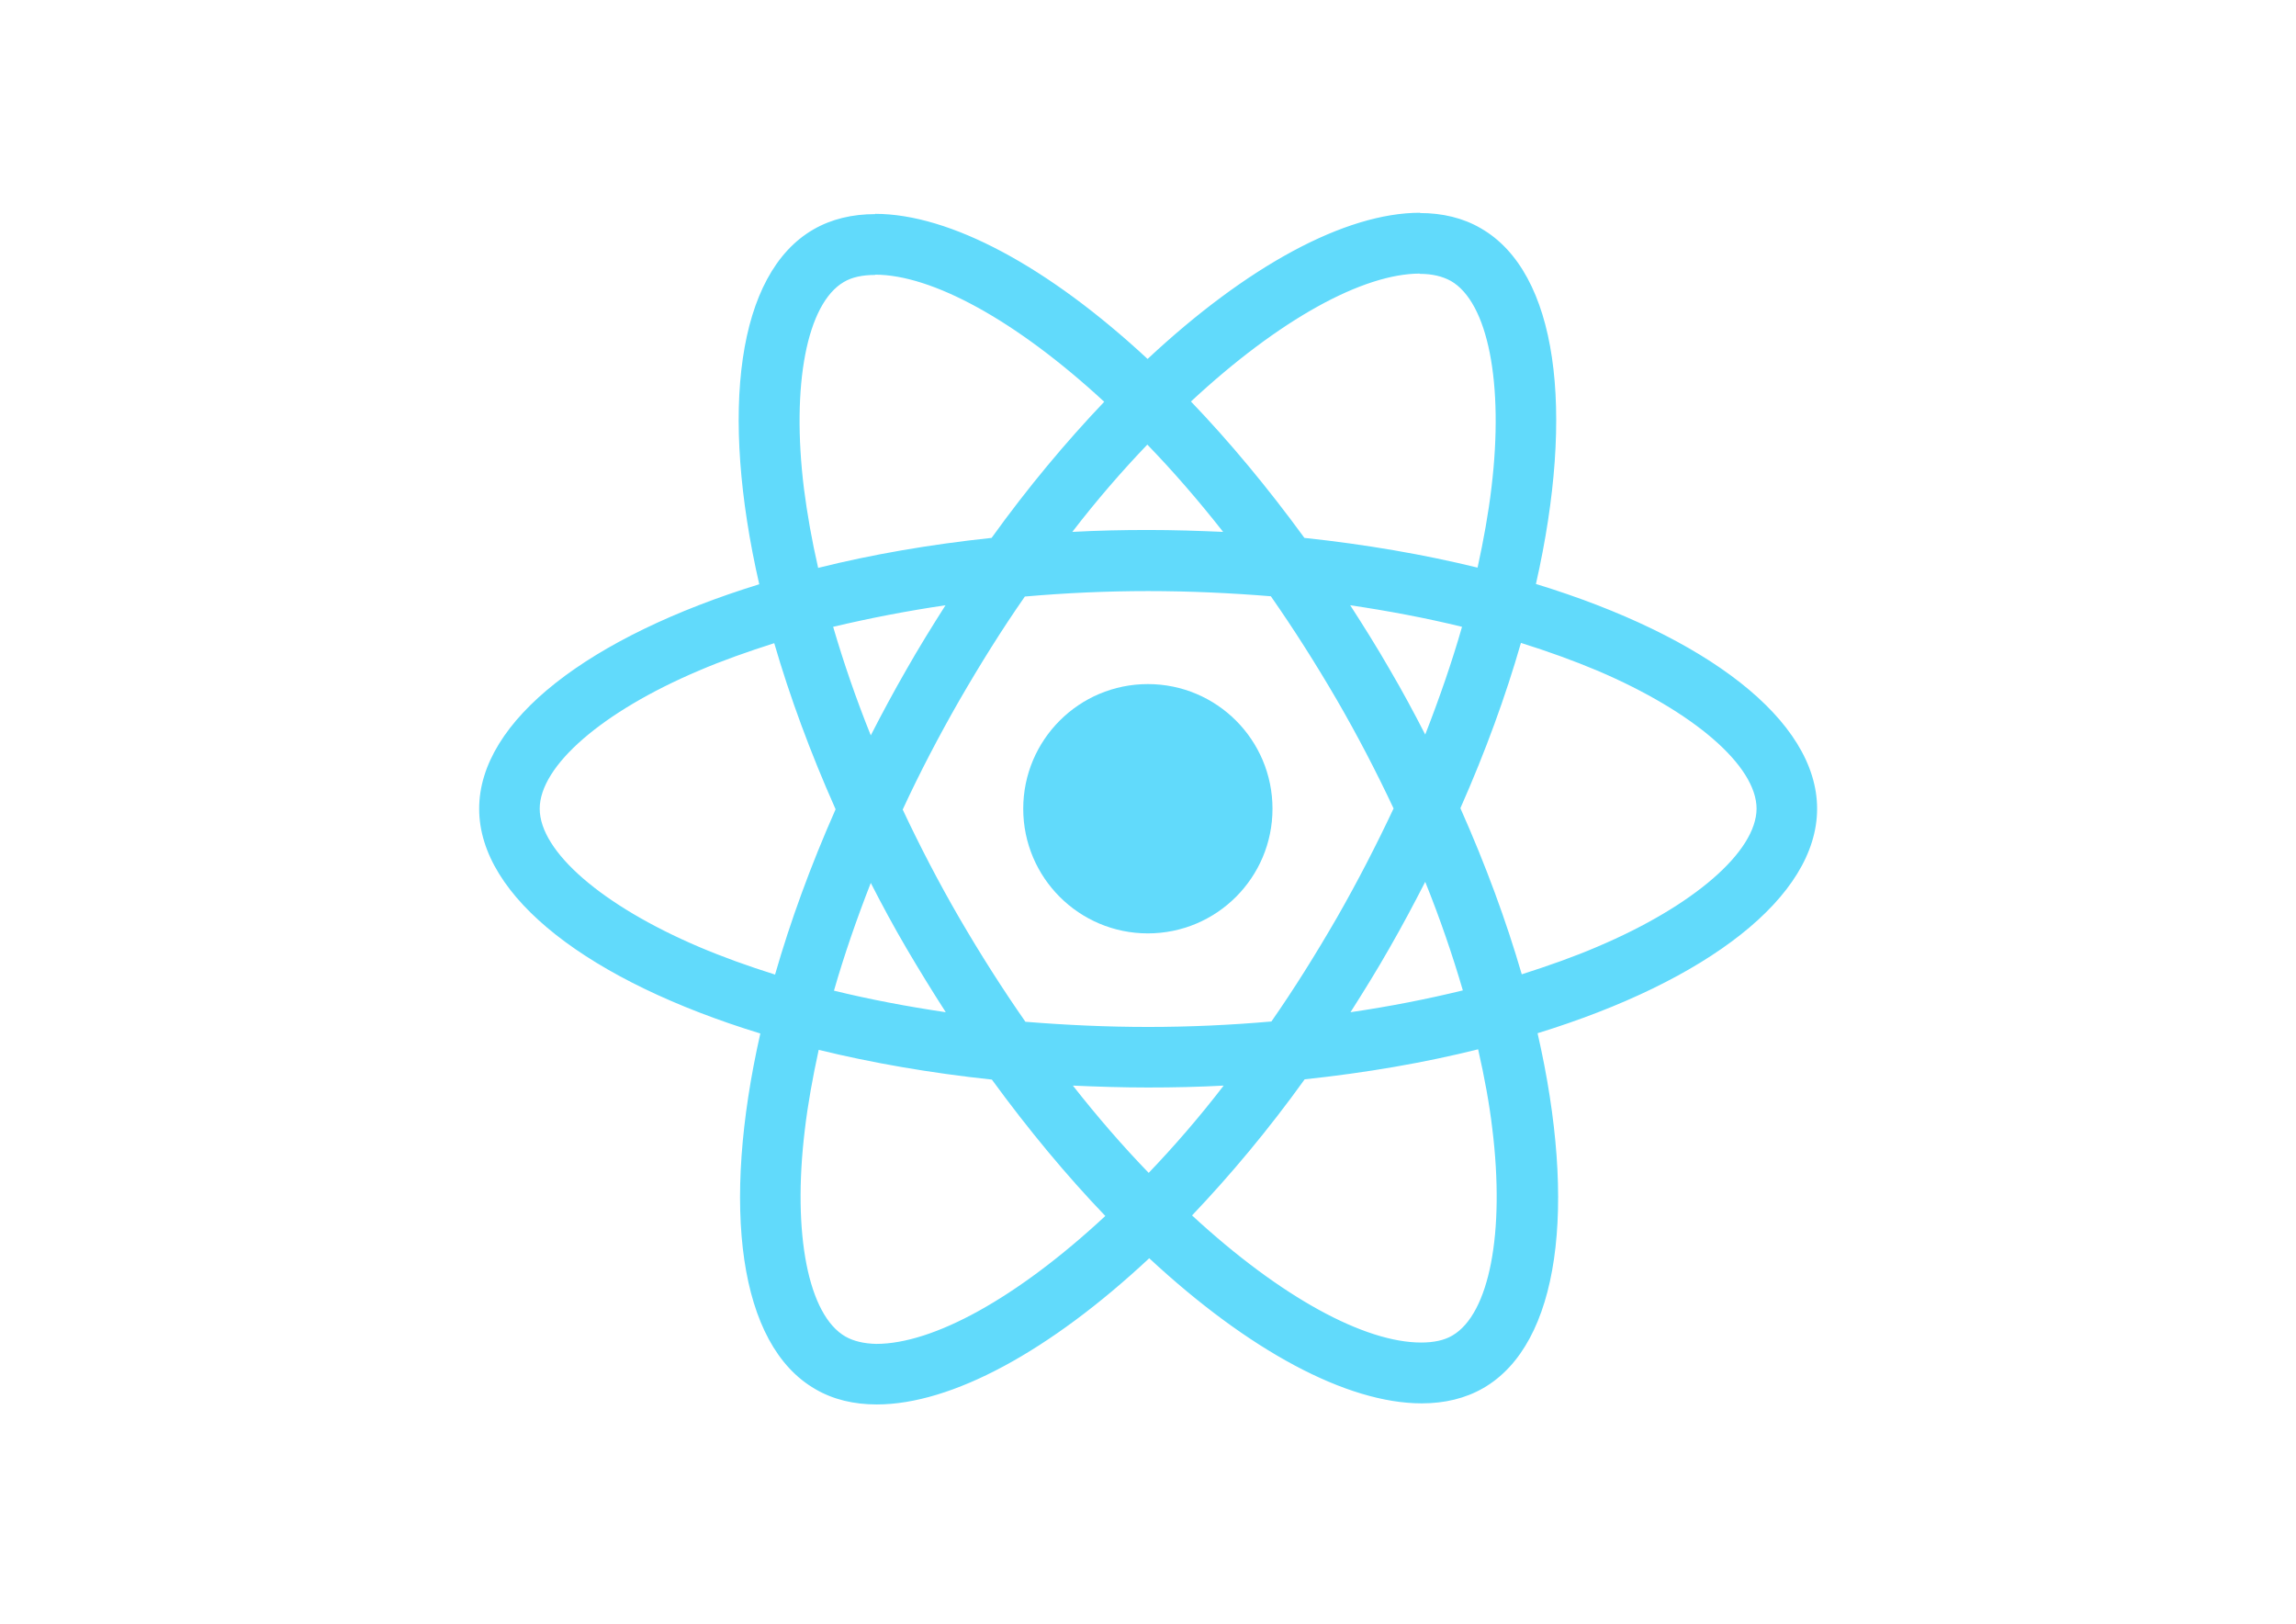
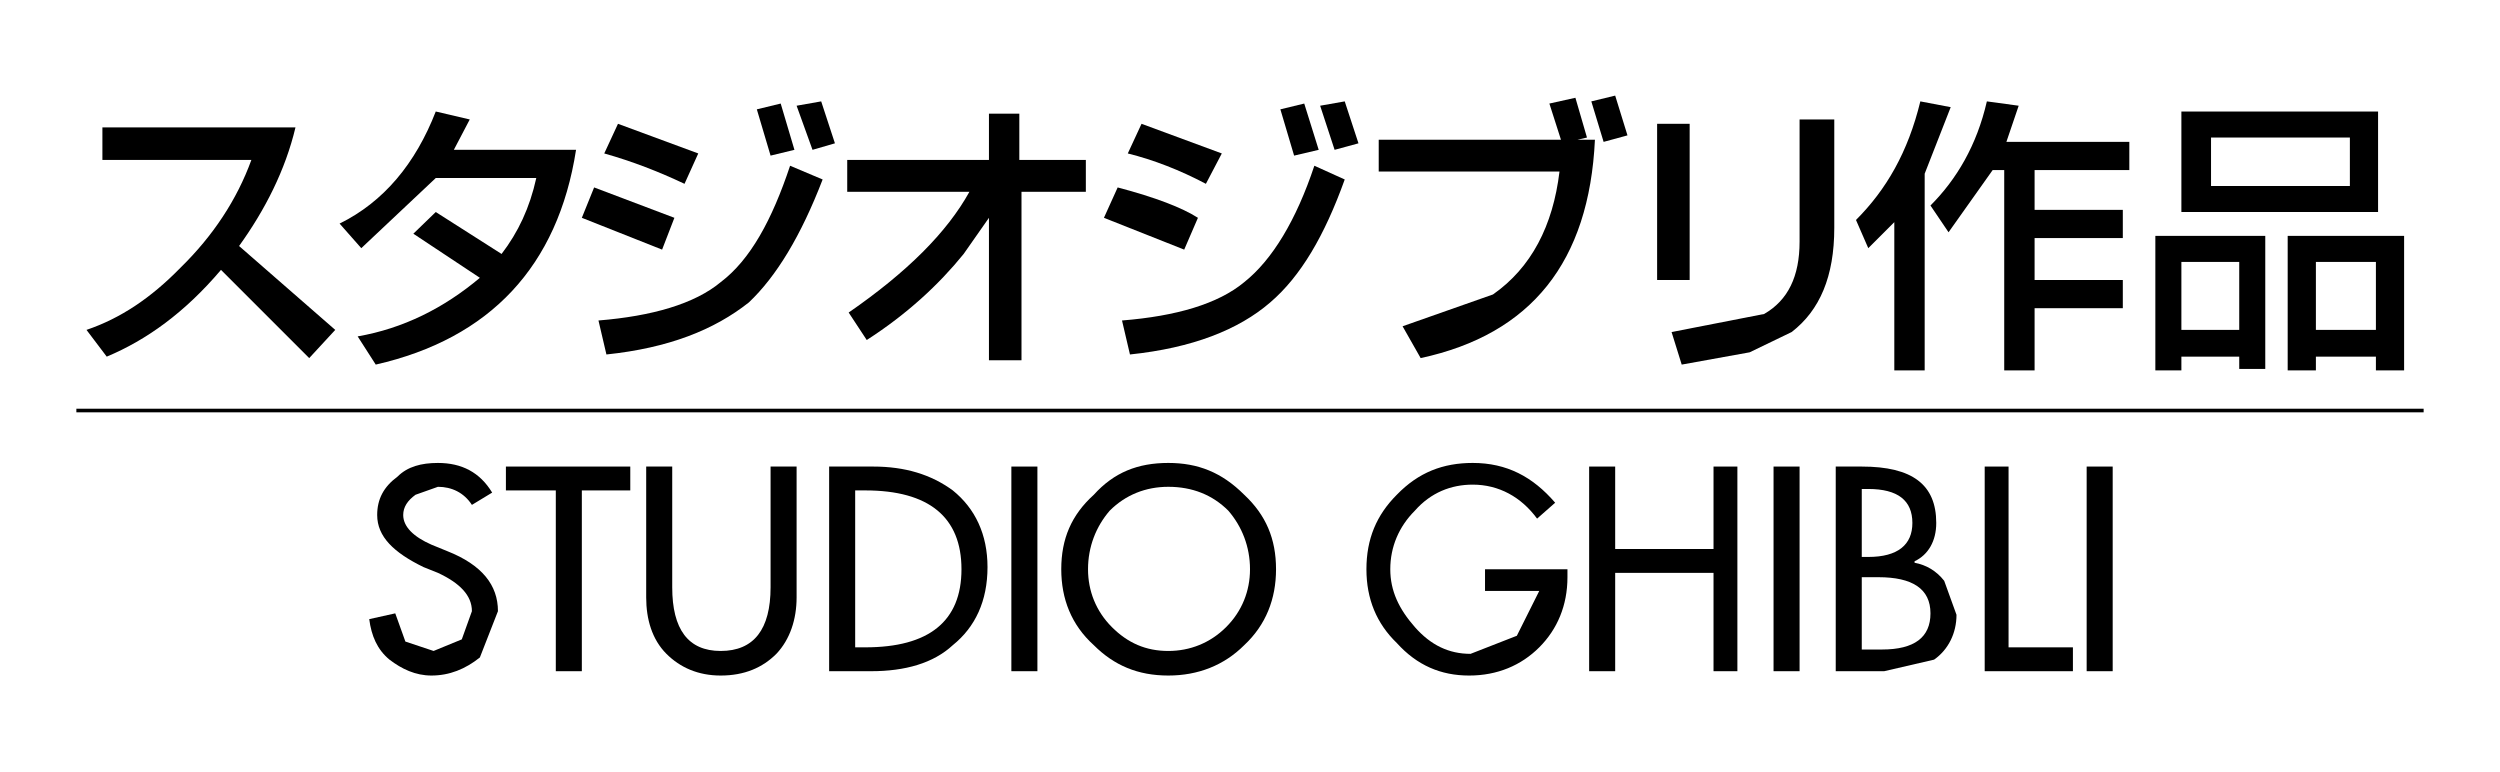
- <svg xmlns="http://www.w3.org/2000/svg" viewBox="0 0 841.9 595.3">
-   <g fill="#61DAFB">
-     <path d="M666.3 296.5c0-32.5-40.7-63.3-103.1-82.4 14.4-63.6 8-114.2-20.2-130.4-6.5-3.8-14.1-5.6-22.4-5.6v22.3c4.6 0 8.3.9 11.4 2.6 13.6 7.8 19.5 37.5 14.9 75.7-1.1 9.4-2.9 19.3-5.1 29.4-19.6-4.8-41-8.5-63.5-10.9-13.5-18.5-27.5-35.3-41.6-50 32.6-30.3 63.2-46.9 84-46.9V78c-27.5 0-63.5 19.6-99.9 53.6-36.4-33.8-72.4-53.2-99.9-53.2v22.3c20.7 0 51.4 16.5 84 46.6-14 14.7-28 31.4-41.3 49.9-22.6 2.4-44 6.1-63.6 11-2.3-10-4-19.7-5.2-29-4.7-38.2 1.1-67.9 14.6-75.8 3-1.8 6.9-2.6 11.5-2.6V78.5c-8.4 0-16 1.8-22.6 5.6-28.1 16.2-34.4 66.7-19.9 130.1-62.2 19.2-102.7 49.9-102.7 82.3 0 32.5 40.7 63.3 103.1 82.4-14.4 63.6-8 114.2 20.2 130.4 6.5 3.8 14.1 5.6 22.5 5.6 27.5 0 63.5-19.6 99.9-53.6 36.4 33.8 72.4 53.2 99.9 53.2 8.4 0 16-1.8 22.6-5.6 28.1-16.2 34.4-66.7 19.9-130.1 62-19.1 102.5-49.9 102.5-82.3zm-130.2-66.7c-3.7 12.9-8.3 26.2-13.5 39.5-4.1-8-8.4-16-13.1-24-4.6-8-9.5-15.8-14.4-23.4 14.2 2.1 27.9 4.7 41 7.9zm-45.8 106.5c-7.8 13.5-15.8 26.3-24.1 38.2-14.9 1.3-30 2-45.2 2-15.1 0-30.2-.7-45-1.9-8.3-11.9-16.4-24.6-24.2-38-7.6-13.1-14.5-26.4-20.8-39.8 6.2-13.4 13.2-26.8 20.7-39.9 7.8-13.5 15.8-26.3 24.1-38.2 14.9-1.3 30-2 45.2-2 15.1 0 30.2.7 45 1.9 8.3 11.9 16.4 24.6 24.2 38 7.6 13.1 14.5 26.4 20.8 39.8-6.3 13.4-13.2 26.8-20.7 39.9zm32.3-13c5.4 13.4 10 26.8 13.8 39.8-13.1 3.2-26.9 5.9-41.2 8 4.9-7.7 9.8-15.6 14.4-23.7 4.6-8 8.9-16.1 13-24.1zM421.2 430c-9.3-9.6-18.6-20.3-27.8-32 9 .4 18.2.7 27.5.7 9.4 0 18.7-.2 27.8-.7-9 11.7-18.3 22.4-27.5 32zm-74.4-58.9c-14.2-2.1-27.9-4.7-41-7.9 3.7-12.9 8.3-26.2 13.5-39.5 4.1 8 8.4 16 13.1 24 4.7 8 9.5 15.8 14.4 23.4zM420.7 163c9.3 9.6 18.6 20.3 27.8 32-9-.4-18.2-.7-27.5-.7-9.4 0-18.7.2-27.8.7 9-11.7 18.3-22.4 27.5-32zm-74 58.9c-4.9 7.7-9.8 15.6-14.4 23.7-4.6 8-8.9 16-13 24-5.4-13.4-10-26.8-13.8-39.8 13.1-3.1 26.9-5.8 41.2-7.9zm-90.5 125.2c-35.4-15.1-58.3-34.9-58.3-50.6 0-15.7 22.9-35.6 58.3-50.6 8.6-3.7 18-7 27.7-10.1 5.7 19.6 13.2 40 22.5 60.9-9.2 20.8-16.6 41.1-22.2 60.6-9.9-3.1-19.3-6.5-28-10.2zM310 490c-13.6-7.8-19.5-37.5-14.9-75.7 1.1-9.4 2.9-19.3 5.1-29.4 19.6 4.8 41 8.5 63.5 10.9 13.5 18.5 27.5 35.3 41.6 50-32.6 30.3-63.2 46.9-84 46.9-4.5-.1-8.3-1-11.3-2.7zm237.2-76.2c4.7 38.2-1.1 67.9-14.6 75.8-3 1.8-6.9 2.6-11.5 2.6-20.7 0-51.4-16.5-84-46.6 14-14.7 28-31.4 41.3-49.9 22.6-2.4 44-6.1 63.6-11 2.3 10.1 4.1 19.8 5.2 29.1zm38.5-66.7c-8.6 3.7-18 7-27.7 10.1-5.7-19.6-13.2-40-22.5-60.9 9.2-20.8 16.6-41.1 22.2-60.6 9.9 3.1 19.3 6.5 28.1 10.2 35.4 15.1 58.3 34.9 58.3 50.6-.1 15.7-23 35.6-58.4 50.6zM320.8 78.4z" />
-     <circle cx="420.9" cy="296.5" r="45.7" />
-     <path d="M520.5 78.1z" />
+ <svg xmlns="http://www.w3.org/2000/svg" version="1.1" id="Layer_1" x="0px" y="0px" width="603.06px" height="186.019px" viewBox="0 0 603.06 186.019" enable-background="new 0 0 603.06 186.019" xml:space="preserve">
+   <g>
+     <path d="M105.64,117.43c3.313,0,6.278,1.396,8.197,4.361l4.885-2.965c-2.966-4.885-7.326-7.152-13.082-7.152   c-4.013,0-7.327,0.871-9.769,3.314c-3.314,2.441-4.885,5.408-4.885,9.244c0,5.234,4.013,9.07,11.164,12.559l3.489,1.396   c5.232,2.441,8.197,5.408,8.197,9.246l-2.441,6.801l-6.803,2.793l-6.803-2.268l-2.443-6.805l-6.278,1.396   c0.522,4.012,1.918,7.326,4.884,9.77c2.966,2.266,6.279,3.836,10.116,3.836c4.361,0,8.199-1.57,11.688-4.361l4.361-11.162   c0-6.281-3.838-11.164-12.211-14.479l-3.838-1.57c-4.36-1.918-6.803-4.361-6.803-7.152c0-1.918,1.047-3.488,2.966-4.883   L105.64,117.43" />
+     <polyline points="140.352,118.301 152.039,118.301 152.039,112.545 122.037,112.545 122.037,118.301 134.073,118.301    134.073,161.91 140.352,161.91 140.352,118.301  " />
+     <path d="M192.159,144.119v-31.574h-6.278v29.131c0,10.117-4.013,15.352-12.037,15.352c-7.85,0-11.687-5.234-11.687-15.352v-29.131   h-6.28v31.574c0,5.232,1.396,10.115,4.884,13.605c3.315,3.314,7.676,5.232,13.083,5.232c5.757,0,10.118-1.918,13.432-5.232   C190.589,154.234,192.159,149.352,192.159,144.119" />
+     <path d="M210.649,112.545h-10.641v49.365h10.118l-1.396-5.756h-2.441v-37.854h2.441c15.352,0,23.201,6.455,23.201,19.016   c0,12.559-7.85,18.838-23.201,18.838l1.396,5.756c8.198,0,15.002-1.918,19.711-6.279c5.407-4.359,8.374-10.641,8.374-18.84   c0-7.85-2.967-14.129-8.374-18.49C224.604,114.465,218.325,112.545,210.649,112.545" />
+     <polyline points="250.247,112.545 243.966,112.545 243.966,161.91 250.247,161.91 250.247,112.545  " />
+     <path d="M307.81,137.316c0-7.328-2.441-13.084-7.675-17.967c-5.407-5.408-11.165-7.676-18.315-7.676   c-7.327,0-13.083,2.268-17.968,7.676l3.838,3.836c3.838-3.836,8.722-5.756,14.13-5.756c5.756,0,10.64,1.92,14.478,5.756   c3.314,3.838,5.233,8.723,5.233,14.131c0,5.232-1.919,10.117-5.757,13.955c-3.838,3.836-8.721,5.756-13.954,5.756   c-5.408,0-9.77-1.92-13.607-5.756c-3.836-3.838-5.755-8.723-5.755-13.955c0-5.408,1.919-10.293,5.232-14.131l-3.838-3.836   c-5.407,4.883-7.85,10.639-7.85,17.967c0,7.15,2.442,13.43,7.85,18.314c4.885,4.885,10.641,7.326,17.968,7.326   c7.15,0,13.431-2.441,18.315-7.326C305.369,150.746,307.81,144.467,307.81,137.316" />
+     <path d="M370.782,125.105l4.36-3.838c-5.407-6.279-11.688-9.594-19.887-9.594c-7.15,0-13.082,2.268-18.314,7.676   c-4.884,4.883-7.326,10.639-7.326,17.967c0,7.15,2.442,13.082,7.326,17.791c4.884,5.408,10.641,7.85,17.443,7.85   s12.559-2.441,16.92-6.803s6.803-10.117,6.803-16.92v-1.918h-19.885v5.232h13.082l-5.407,10.814l-11.164,4.361   c-5.233,0-9.594-2.094-13.432-6.453c-3.837-4.361-5.931-8.723-5.931-13.955c0-5.408,2.094-10.293,5.931-14.131   c3.838-4.359,8.722-6.279,13.954-6.279C361.536,116.906,366.943,119.873,370.782,125.105" />
+     <polyline points="383.34,112.545 383.34,161.91 389.62,161.91 389.62,138.188 413.343,138.188 413.343,161.91 419.099,161.91    419.099,112.545 413.343,112.545 413.343,132.432 389.62,132.432 389.62,112.545 383.34,112.545  " />
+     <polyline points="434.101,161.91 434.101,112.545 427.822,112.545 427.822,161.91 434.101,161.91  " />
+     <path d="M449.103,112.545h-6.28v49.365h11.688l12.036-2.789c3.488-2.443,5.407-6.455,5.407-10.816l-2.966-8.199   c-1.919-2.441-4.361-3.836-7.152-4.359v-0.35c3.314-1.57,5.233-4.885,5.233-9.246C467.069,116.906,461.313,112.545,449.103,112.545   v5.408h1.569c7.151,0,10.641,2.791,10.641,8.197c0,5.234-3.489,8.199-10.641,8.199h-1.569v4.885h4.012   c8.198,0,12.56,2.791,12.56,8.721c0,5.758-3.839,8.723-11.688,8.723h-4.884v-17.443v-4.885v-16.396" />
+     <polyline points="478.756,161.91 500.037,161.91 500.037,156.154 484.512,156.154 484.512,112.545 478.756,112.545 478.756,161.91     " />
+     <polyline points="509.631,161.91 509.631,112.545 503.352,112.545 503.352,161.91 509.631,161.91  " />
+     <path d="M24.702,30.736v7.85h35.934C57.146,48.18,51.39,56.9,43.541,64.576c-7.151,7.326-14.479,12.211-22.677,15.002l4.884,6.453   c9.595-4.012,18.84-10.641,27.562-20.932L74.59,86.381l6.279-6.803L57.67,59.344c6.278-8.723,11.163-18.316,13.605-28.608H24.702" />
+     <path d="M105.116,42.945h24.247c-1.57,7.152-4.361,13.084-8.373,18.316l-15.874-10.117l-5.407,5.232l16.048,10.641   c-8.722,7.328-18.49,12.211-29.479,14.129l4.36,6.803c27.561-6.279,43.957-23.723,48.318-51.807h-29.479l3.838-7.326l-8.199-1.919   c-4.884,12.559-12.559,21.803-23.199,27.038l5.233,5.93L105.116,42.945" />
+     <path d="M198.439,43.295l-7.85-3.314c-4.361,13.082-9.594,22.678-16.746,28.084c-6.279,5.232-16.571,8.199-29.479,9.244   l1.919,8.199c15.002-1.57,25.991-5.93,34.364-12.559C187.275,66.67,193.206,56.9,198.439,43.295" />
+     <polyline points="201.405,34.572 198.09,24.456 192.159,25.503 195.997,36.143 201.405,34.572  " />
+     <polyline points="143.317,45.213 140.352,52.541 159.714,60.215 162.679,52.541 143.317,45.213  " />
+     <path d="M149.074,29.864l-3.313,7.152c6.803,1.918,13.082,4.361,19.361,7.326l3.314-7.326L149.074,29.864" />
+     <polyline points="182.565,26.375 185.88,37.539 191.636,36.143 188.322,24.979 182.565,26.375  " />
+     <path d="M275.366,29.864l-3.315,7.152c6.28,1.57,12.56,4.012,18.84,7.326l3.838-7.326L275.366,29.864" />
+     <path d="M269.609,45.213l-3.314,7.328l19.362,7.674l3.313-7.674C285.134,50.098,278.854,47.656,269.609,45.213" />
+     <path d="M324.381,43.295l-7.327-3.314c-4.36,13.082-10.116,22.678-16.919,28.084c-6.28,5.232-16.397,8.199-29.48,9.244l1.919,8.199   c15.002-1.57,26.166-5.93,33.84-12.559C313.741,66.67,319.497,56.9,324.381,43.295" />
+     <polyline points="321.939,36.143 327.696,34.572 324.381,24.456 318.451,25.503 321.939,36.143  " />
+     <polyline points="312.17,37.539 318.101,36.143 314.613,24.979 308.857,26.375 312.17,37.539  " />
+     <polyline points="392.586,32.654 389.62,23.061 383.865,24.456 386.829,34.225 392.586,32.654  " />
+     <path d="M380.549,33.701l2.268-0.523l-2.791-9.594l-6.28,1.395l2.792,8.722H332.58v7.676h43.608   c-1.569,13.082-6.803,23.199-16.048,29.654l-21.804,7.674l4.36,7.676c26.688-5.756,40.644-23.199,42.04-52.68H380.549" />
+     <path d="M442.474,28.817h-8.373v29.48c0,8.373-2.791,14.129-8.548,17.443L403.225,80.1l2.443,7.85l16.396-2.965l10.117-4.885   c6.803-5.232,10.292-13.43,10.292-25.117V28.817" />
+     <polyline points="407.586,29.864 399.737,29.864 399.737,67.541 407.586,67.541 407.586,29.864  " />
+     <path d="M464.278,41.9l6.279-16.049l-7.325-1.395c-2.966,12.21-8.199,21.282-15.525,28.606l2.966,6.803l6.28-6.277v35.758h7.325   V41.9" />
+     <path d="M479.28,24.456c-2.442,10.64-7.326,18.839-13.605,25.118l4.36,6.455l10.641-15.002h2.791v48.318h7.326v-15h21.281v-6.805   h-21.281V57.424h21.281v-6.803h-21.281v-9.594h22.852v-6.803H483.99l2.965-8.722L479.28,24.456" />
+     <polyline points="526.203,26.898 526.203,51.145 573.649,51.145 573.649,26.898 566.846,33.178 566.846,44.865 533.354,44.865    533.354,33.178 566.846,33.178 573.649,26.898 526.203,26.898  " />
+     <polyline points="540.157,86.031 540.157,88.996 546.437,88.996 546.437,56.9 519.923,56.9 519.923,89.346 526.203,89.346    526.203,86.031 540.157,86.031 540.157,79.578 526.203,79.578 526.203,63.182 540.157,63.182 540.157,79.578  " />
+     <polyline points="573.126,86.031 573.126,89.346 579.929,89.346 579.929,56.9 551.844,56.9 551.844,89.346 558.648,89.346    558.648,86.031 558.648,79.578 558.648,63.182 573.126,63.182 573.126,79.578 558.648,79.578 558.648,86.031 573.126,86.031  " />
+     <path d="M204.37,38.586v7.674h29.48c-5.407,9.77-15.002,19.363-29.131,29.131l4.36,6.629c9.769-6.279,17.444-13.432,23.374-20.758   l6.105-8.721v34.363h7.85V46.26h15.524v-7.674h-16.047V27.422h-7.327v11.164H204.37" />
+     <polyline points="584.638,99.463 584.638,98.592 18.422,98.592 18.422,99.463 584.638,99.463  " />
  </g>
</svg>
